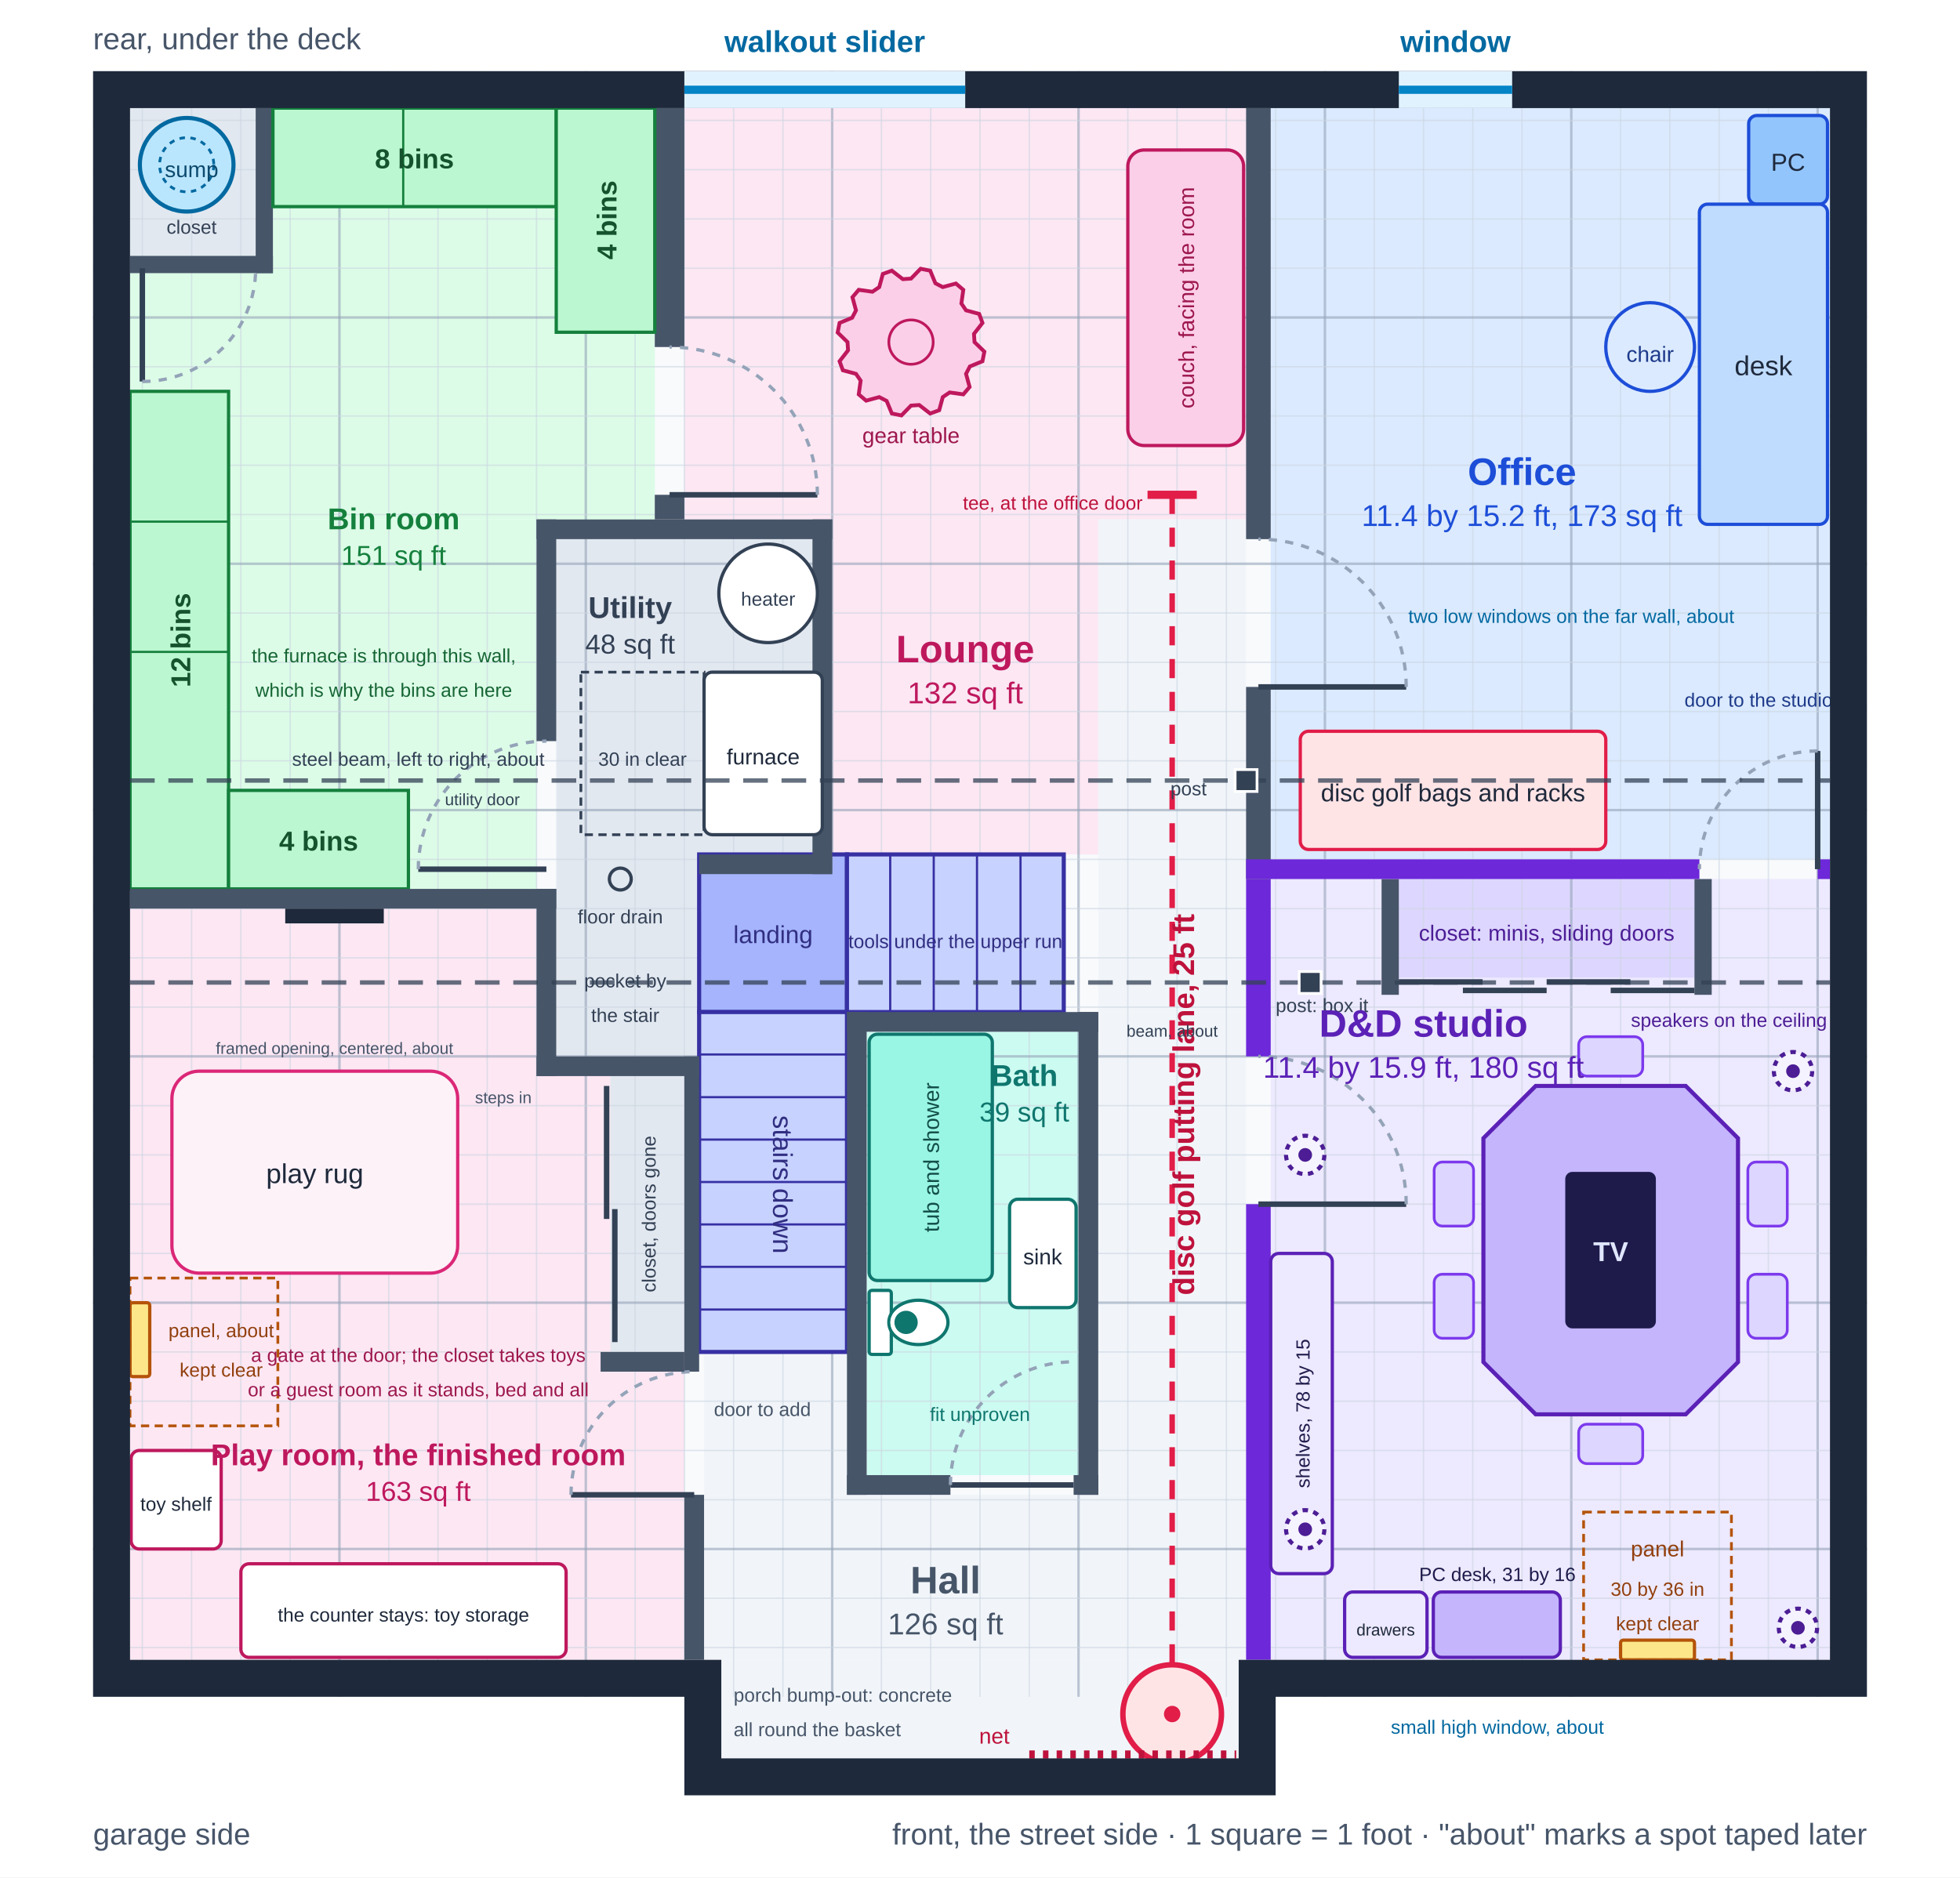
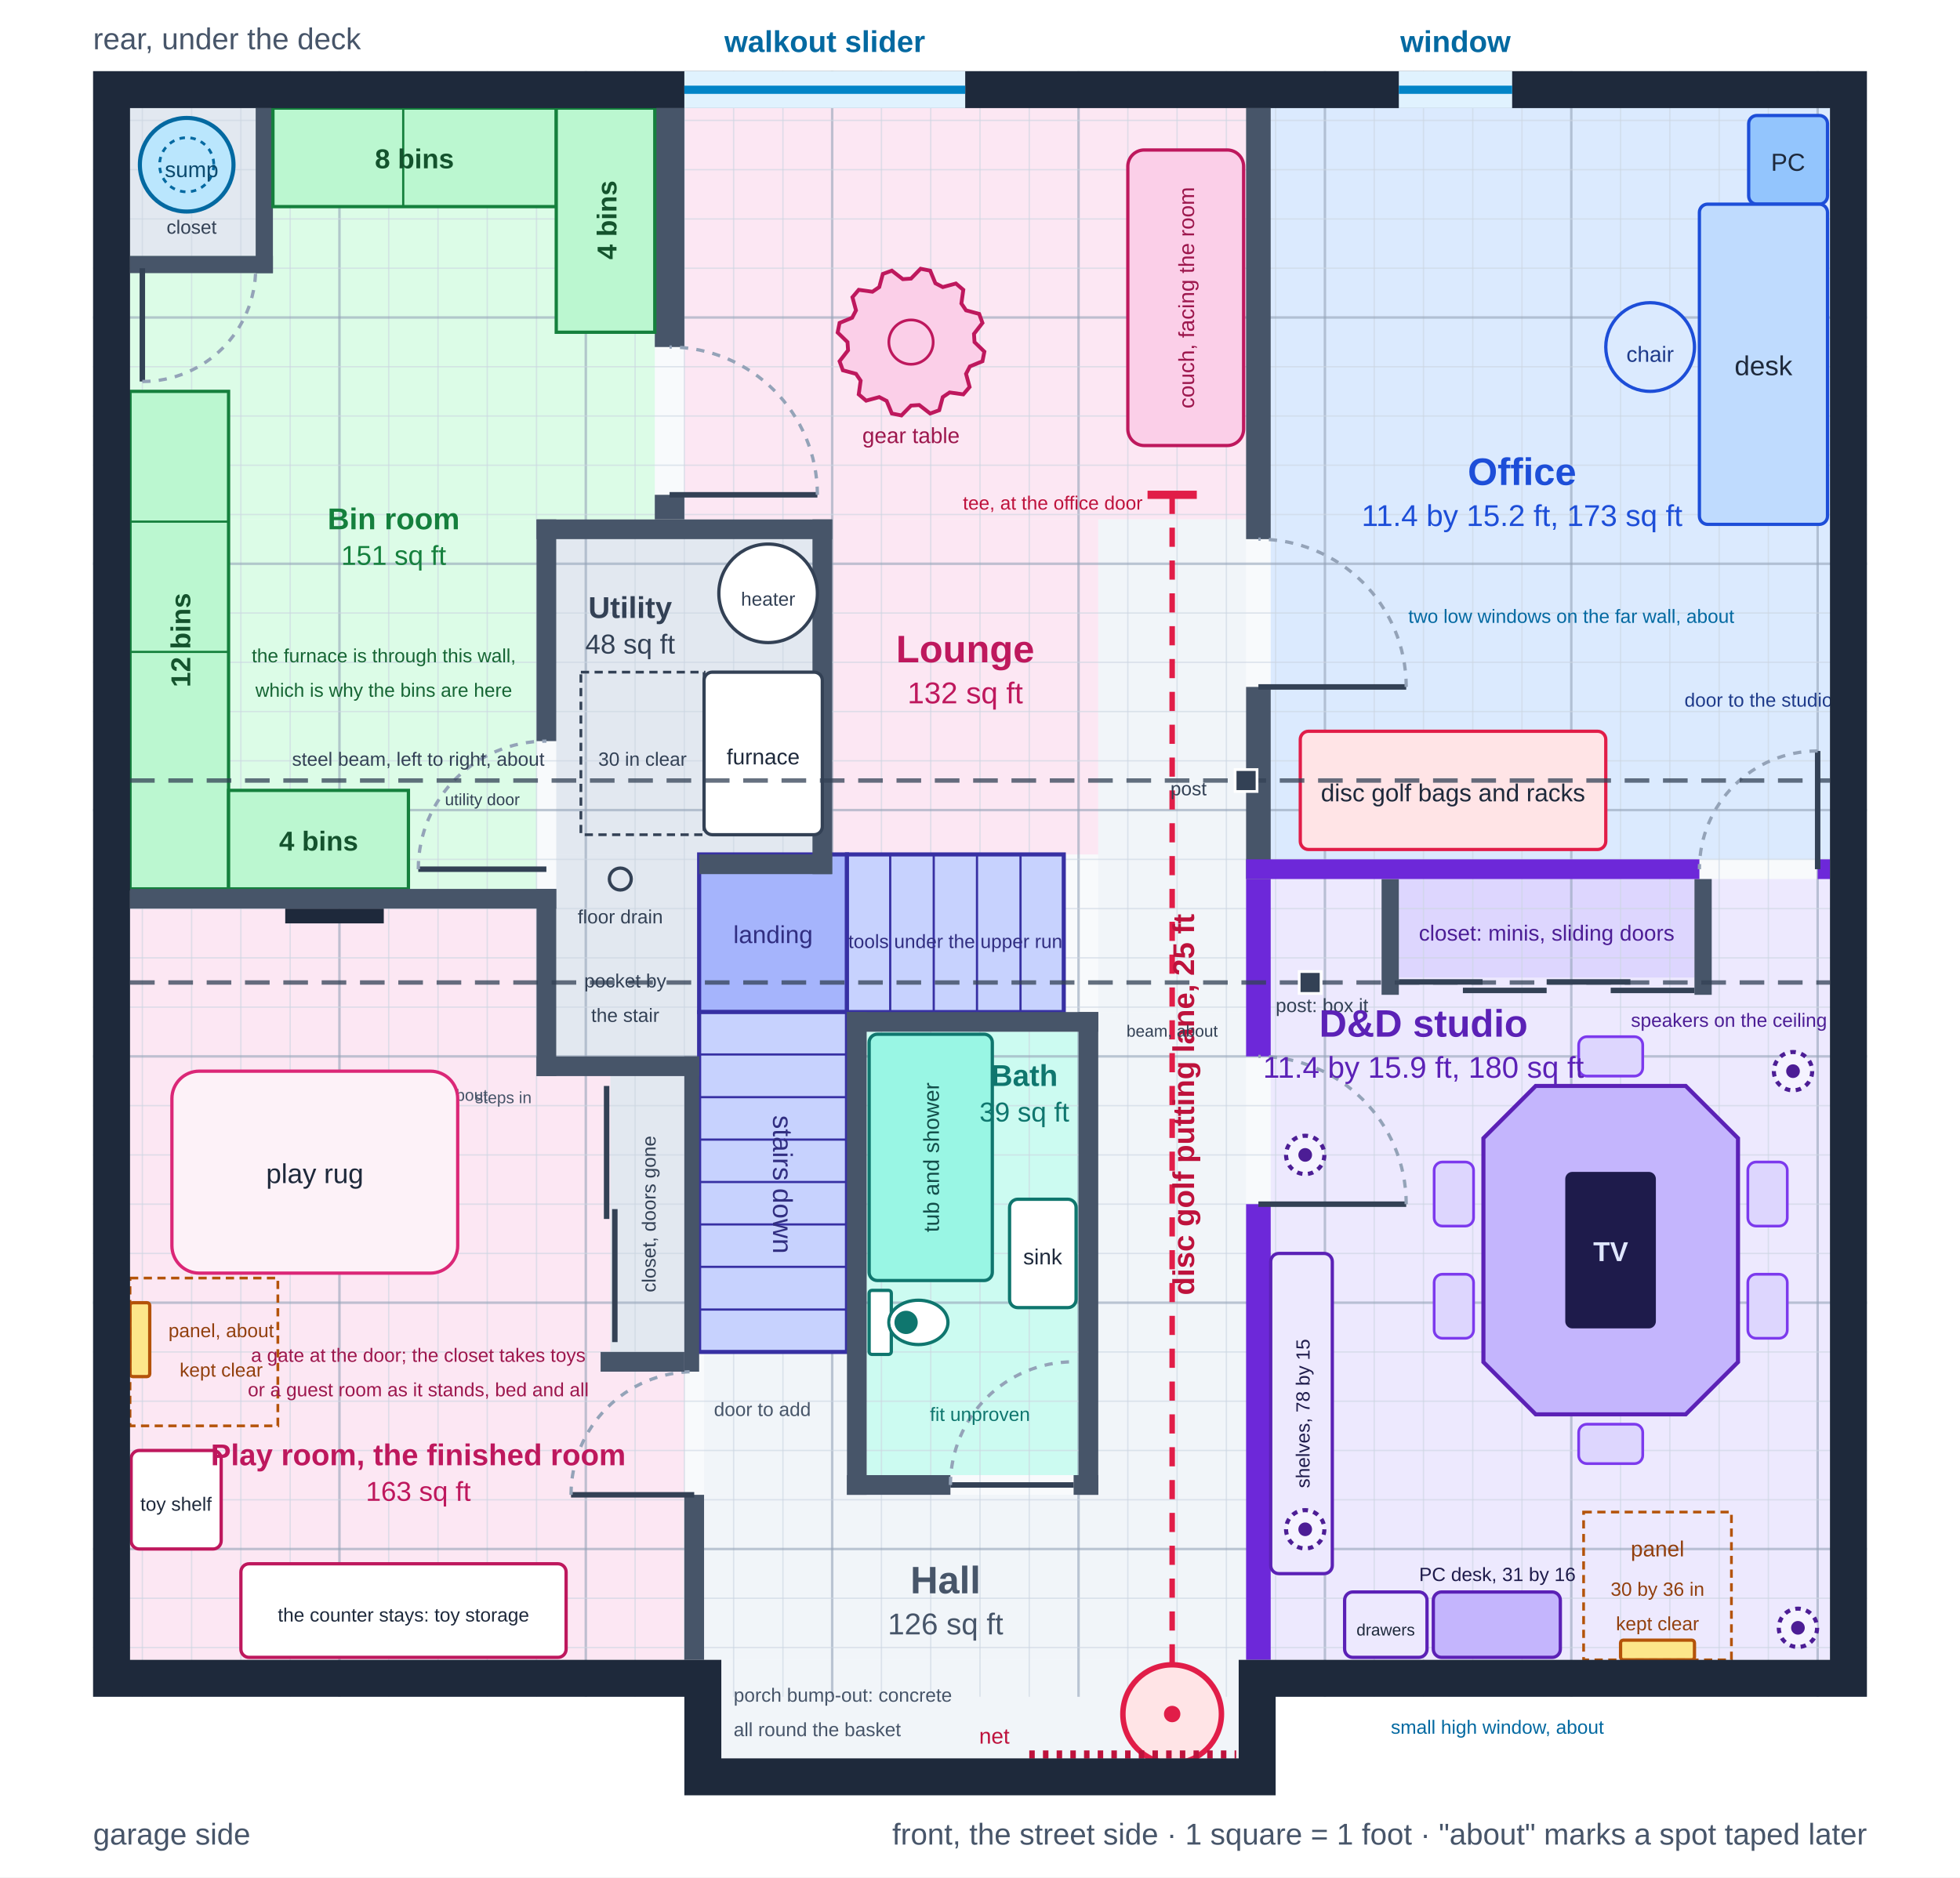
<svg xmlns="http://www.w3.org/2000/svg" viewBox="0 0 716 686" width="716" height="686" font-family="Segoe UI, Arial, sans-serif" role="img" aria-label="The basement with the D&amp;D studio by the office: studio, office, bins by the utilities, the finished room as the play room, the lane">
  <rect width="716" height="686" fill="#ffffff" />
  <rect x="34.0" y="26.0" width="648.0" height="594.0" fill="#f8fafc" />
  <rect x="250.0" y="620.0" width="216.0" height="36.0" fill="#f8fafc" />
  <rect x="47.5" y="39.5" width="191.7" height="150.3" fill="#dcfce7" />
  <rect x="47.5" y="189.8" width="148.5" height="135.0" fill="#dcfce7" />
  <rect x="47.5" y="39.5" width="45.9" height="54.0" fill="#e2e8f0" />
  <rect x="47.5" y="332.0" width="148.5" height="54.0" fill="#fce7f3" />
  <rect x="47.5" y="386.0" width="202.5" height="220.5" fill="#fce7f3" />
  <rect x="223.0" y="393.2" width="27.0" height="100.8" fill="#e2e8f0" />
  <rect x="464.2" y="321.2" width="204.3" height="285.3" fill="#ede9fe" />
  <rect x="511.0" y="321.2" width="108.0" height="36.0" fill="#ddd6fe" />
  <rect x="203.2" y="197.0" width="100.8" height="115.2" fill="#e2e8f0" />
  <rect x="203.2" y="312.2" width="52.2" height="73.8" fill="#e2e8f0" />
  <rect x="250.0" y="39.5" width="205.2" height="150.3" fill="#fce7f3" />
  <rect x="304.0" y="189.8" width="97.2" height="122.4" fill="#fce7f3" />
  <rect x="401.2" y="189.8" width="54.0" height="180.0" fill="#f1f5f9" />
  <rect x="401.2" y="369.8" width="54.0" height="176.4" fill="#f1f5f9" />
  <rect x="257.2" y="494.0" width="52.2" height="52.2" fill="#f1f5f9" />
  <rect x="257.2" y="546.2" width="198.0" height="60.3" fill="#f1f5f9" />
  <rect x="263.5" y="606.5" width="189.0" height="36.0" fill="#f1f5f9" />
  <rect x="464.2" y="39.5" width="204.3" height="274.5" fill="#dbeafe" />
  <rect x="316.6" y="377.0" width="77.4" height="162.0" fill="#ccfbf1" />
  <line x1="52.0" y1="26.0" x2="52.0" y2="620.0" stroke="#cbd5e1" stroke-width="0.5" opacity="0.6" />
  <line x1="70.0" y1="26.0" x2="70.0" y2="620.0" stroke="#cbd5e1" stroke-width="0.5" opacity="0.6" />
  <line x1="88.0" y1="26.0" x2="88.0" y2="620.0" stroke="#cbd5e1" stroke-width="0.5" opacity="0.6" />
  <line x1="106.0" y1="26.0" x2="106.0" y2="620.0" stroke="#cbd5e1" stroke-width="0.5" opacity="0.6" />
  <line x1="124.0" y1="26.0" x2="124.0" y2="620.0" stroke="#94a3b8" stroke-width="0.9" opacity="0.6" />
  <line x1="142.0" y1="26.0" x2="142.0" y2="620.0" stroke="#cbd5e1" stroke-width="0.5" opacity="0.6" />
  <line x1="160.0" y1="26.0" x2="160.0" y2="620.0" stroke="#cbd5e1" stroke-width="0.5" opacity="0.6" />
  <line x1="178.0" y1="26.0" x2="178.0" y2="620.0" stroke="#cbd5e1" stroke-width="0.5" opacity="0.6" />
  <line x1="196.0" y1="26.0" x2="196.0" y2="620.0" stroke="#cbd5e1" stroke-width="0.5" opacity="0.6" />
  <line x1="214.0" y1="26.0" x2="214.0" y2="620.0" stroke="#94a3b8" stroke-width="0.9" opacity="0.6" />
  <line x1="232.0" y1="26.0" x2="232.0" y2="620.0" stroke="#cbd5e1" stroke-width="0.5" opacity="0.6" />
  <line x1="250.0" y1="26.0" x2="250.0" y2="620.0" stroke="#cbd5e1" stroke-width="0.5" opacity="0.6" />
  <line x1="268.0" y1="26.0" x2="268.0" y2="620.0" stroke="#cbd5e1" stroke-width="0.5" opacity="0.6" />
  <line x1="286.0" y1="26.0" x2="286.0" y2="620.0" stroke="#cbd5e1" stroke-width="0.5" opacity="0.6" />
  <line x1="304.0" y1="26.0" x2="304.0" y2="620.0" stroke="#94a3b8" stroke-width="0.9" opacity="0.6" />
  <line x1="322.0" y1="26.0" x2="322.0" y2="620.0" stroke="#cbd5e1" stroke-width="0.5" opacity="0.6" />
  <line x1="340.0" y1="26.0" x2="340.0" y2="620.0" stroke="#cbd5e1" stroke-width="0.5" opacity="0.6" />
  <line x1="358.0" y1="26.0" x2="358.0" y2="620.0" stroke="#cbd5e1" stroke-width="0.5" opacity="0.6" />
  <line x1="376.0" y1="26.0" x2="376.0" y2="620.0" stroke="#cbd5e1" stroke-width="0.5" opacity="0.6" />
  <line x1="394.0" y1="26.0" x2="394.0" y2="620.0" stroke="#94a3b8" stroke-width="0.9" opacity="0.6" />
  <line x1="412.0" y1="26.0" x2="412.0" y2="620.0" stroke="#cbd5e1" stroke-width="0.5" opacity="0.6" />
  <line x1="430.0" y1="26.0" x2="430.0" y2="620.0" stroke="#cbd5e1" stroke-width="0.5" opacity="0.6" />
  <line x1="448.0" y1="26.0" x2="448.0" y2="620.0" stroke="#cbd5e1" stroke-width="0.5" opacity="0.6" />
  <line x1="466.0" y1="26.0" x2="466.0" y2="620.0" stroke="#cbd5e1" stroke-width="0.5" opacity="0.6" />
  <line x1="484.0" y1="26.0" x2="484.0" y2="620.0" stroke="#94a3b8" stroke-width="0.9" opacity="0.6" />
  <line x1="502.0" y1="26.0" x2="502.0" y2="620.0" stroke="#cbd5e1" stroke-width="0.5" opacity="0.6" />
  <line x1="520.0" y1="26.0" x2="520.0" y2="620.0" stroke="#cbd5e1" stroke-width="0.5" opacity="0.6" />
  <line x1="538.0" y1="26.0" x2="538.0" y2="620.0" stroke="#cbd5e1" stroke-width="0.5" opacity="0.6" />
  <line x1="556.0" y1="26.0" x2="556.0" y2="620.0" stroke="#cbd5e1" stroke-width="0.5" opacity="0.6" />
  <line x1="574.0" y1="26.0" x2="574.0" y2="620.0" stroke="#94a3b8" stroke-width="0.9" opacity="0.6" />
  <line x1="592.0" y1="26.0" x2="592.0" y2="620.0" stroke="#cbd5e1" stroke-width="0.5" opacity="0.6" />
  <line x1="610.0" y1="26.0" x2="610.0" y2="620.0" stroke="#cbd5e1" stroke-width="0.5" opacity="0.6" />
  <line x1="628.0" y1="26.0" x2="628.0" y2="620.0" stroke="#cbd5e1" stroke-width="0.5" opacity="0.6" />
  <line x1="646.0" y1="26.0" x2="646.0" y2="620.0" stroke="#cbd5e1" stroke-width="0.5" opacity="0.6" />
  <line x1="664.0" y1="26.0" x2="664.0" y2="620.0" stroke="#94a3b8" stroke-width="0.9" opacity="0.6" />
  <line x1="34.0" y1="44.0" x2="682.0" y2="44.0" stroke="#cbd5e1" stroke-width="0.5" opacity="0.6" />
  <line x1="34.0" y1="62.0" x2="682.0" y2="62.0" stroke="#cbd5e1" stroke-width="0.5" opacity="0.6" />
  <line x1="34.0" y1="80.0" x2="682.0" y2="80.0" stroke="#cbd5e1" stroke-width="0.5" opacity="0.6" />
  <line x1="34.0" y1="98.0" x2="682.0" y2="98.0" stroke="#cbd5e1" stroke-width="0.5" opacity="0.6" />
  <line x1="34.0" y1="116.0" x2="682.0" y2="116.0" stroke="#94a3b8" stroke-width="0.9" opacity="0.6" />
  <line x1="34.0" y1="134.0" x2="682.0" y2="134.0" stroke="#cbd5e1" stroke-width="0.5" opacity="0.6" />
  <line x1="34.0" y1="152.0" x2="682.0" y2="152.0" stroke="#cbd5e1" stroke-width="0.5" opacity="0.6" />
  <line x1="34.0" y1="170.0" x2="682.0" y2="170.0" stroke="#cbd5e1" stroke-width="0.5" opacity="0.6" />
  <line x1="34.0" y1="188.0" x2="682.0" y2="188.0" stroke="#cbd5e1" stroke-width="0.5" opacity="0.6" />
  <line x1="34.0" y1="206.0" x2="682.0" y2="206.0" stroke="#94a3b8" stroke-width="0.9" opacity="0.6" />
  <line x1="34.0" y1="224.0" x2="682.0" y2="224.0" stroke="#cbd5e1" stroke-width="0.5" opacity="0.6" />
  <line x1="34.0" y1="242.0" x2="682.0" y2="242.0" stroke="#cbd5e1" stroke-width="0.5" opacity="0.6" />
  <line x1="34.0" y1="260.0" x2="682.0" y2="260.0" stroke="#cbd5e1" stroke-width="0.5" opacity="0.6" />
  <line x1="34.0" y1="278.0" x2="682.0" y2="278.0" stroke="#cbd5e1" stroke-width="0.5" opacity="0.6" />
  <line x1="34.0" y1="296.0" x2="682.0" y2="296.0" stroke="#94a3b8" stroke-width="0.9" opacity="0.6" />
  <line x1="34.0" y1="314.0" x2="682.0" y2="314.0" stroke="#cbd5e1" stroke-width="0.5" opacity="0.6" />
  <line x1="34.0" y1="332.0" x2="682.0" y2="332.0" stroke="#cbd5e1" stroke-width="0.5" opacity="0.6" />
  <line x1="34.0" y1="350.0" x2="682.0" y2="350.0" stroke="#cbd5e1" stroke-width="0.5" opacity="0.6" />
  <line x1="34.0" y1="368.0" x2="682.0" y2="368.0" stroke="#cbd5e1" stroke-width="0.5" opacity="0.6" />
  <line x1="34.0" y1="386.0" x2="682.0" y2="386.0" stroke="#94a3b8" stroke-width="0.9" opacity="0.6" />
  <line x1="34.0" y1="404.0" x2="682.0" y2="404.0" stroke="#cbd5e1" stroke-width="0.5" opacity="0.6" />
  <line x1="34.0" y1="422.0" x2="682.0" y2="422.0" stroke="#cbd5e1" stroke-width="0.5" opacity="0.6" />
  <line x1="34.0" y1="440.0" x2="682.0" y2="440.0" stroke="#cbd5e1" stroke-width="0.5" opacity="0.6" />
  <line x1="34.0" y1="458.0" x2="682.0" y2="458.0" stroke="#cbd5e1" stroke-width="0.5" opacity="0.6" />
  <line x1="34.0" y1="476.0" x2="682.0" y2="476.0" stroke="#94a3b8" stroke-width="0.9" opacity="0.6" />
  <line x1="34.0" y1="494.0" x2="682.0" y2="494.0" stroke="#cbd5e1" stroke-width="0.5" opacity="0.6" />
  <line x1="34.0" y1="512.0" x2="682.0" y2="512.0" stroke="#cbd5e1" stroke-width="0.5" opacity="0.6" />
  <line x1="34.0" y1="530.0" x2="682.0" y2="530.0" stroke="#cbd5e1" stroke-width="0.5" opacity="0.6" />
  <line x1="34.0" y1="548.0" x2="682.0" y2="548.0" stroke="#cbd5e1" stroke-width="0.5" opacity="0.6" />
  <line x1="34.0" y1="566.0" x2="682.0" y2="566.0" stroke="#94a3b8" stroke-width="0.9" opacity="0.6" />
  <line x1="34.0" y1="584.0" x2="682.0" y2="584.0" stroke="#cbd5e1" stroke-width="0.5" opacity="0.6" />
  <line x1="34.0" y1="602.0" x2="682.0" y2="602.0" stroke="#cbd5e1" stroke-width="0.5" opacity="0.6" />
  <rect x="255.4" y="312.2" width="54.0" height="57.6" fill="#a5b4fc" stroke="#3730a3" stroke-width="1.5" />
  <rect x="309.4" y="312.2" width="79.2" height="57.6" fill="#c7d2fe" stroke="#3730a3" stroke-width="1.5" />
  <line x1="325.2" y1="312.2" x2="325.2" y2="369.8" stroke="#3730a3" stroke-width="0.8" />
  <line x1="341.1" y1="312.2" x2="341.1" y2="369.8" stroke="#3730a3" stroke-width="0.8" />
  <line x1="356.9" y1="312.2" x2="356.9" y2="369.8" stroke="#3730a3" stroke-width="0.8" />
  <line x1="372.8" y1="312.2" x2="372.8" y2="369.8" stroke="#3730a3" stroke-width="0.8" />
  <rect x="255.4" y="369.8" width="54.0" height="124.2" fill="#c7d2fe" stroke="#3730a3" stroke-width="1.5" />
  <line x1="255.4" y1="385.3" x2="309.4" y2="385.3" stroke="#3730a3" stroke-width="0.8" />
  <line x1="255.4" y1="400.9" x2="309.4" y2="400.9" stroke="#3730a3" stroke-width="0.8" />
  <line x1="255.4" y1="416.4" x2="309.4" y2="416.4" stroke="#3730a3" stroke-width="0.8" />
  <line x1="255.4" y1="431.9" x2="309.4" y2="431.9" stroke="#3730a3" stroke-width="0.8" />
  <line x1="255.4" y1="447.4" x2="309.4" y2="447.4" stroke="#3730a3" stroke-width="0.8" />
  <line x1="255.4" y1="462.9" x2="309.4" y2="462.9" stroke="#3730a3" stroke-width="0.8" />
  <line x1="255.4" y1="478.5" x2="309.4" y2="478.5" stroke="#3730a3" stroke-width="0.8" />
  <text x="282.4" y="344.6" font-size="9" fill="#312e81" text-anchor="middle">landing</text>
  <text x="282.4" y="432.8" font-size="10" fill="#312e81" text-anchor="middle" transform="rotate(90 282.4 432.8)">stairs down</text>
  <rect x="239.2" y="39.5" width="10.8" height="87.3" fill="#475569" />
  <rect x="239.2" y="180.8" width="10.8" height="9.0" fill="#475569" />
  <rect x="196.0" y="189.8" width="7.2" height="81.0" fill="#475569" />
  <rect x="196.0" y="189.8" width="108.0" height="7.2" fill="#475569" />
  <line x1="244.6" y1="180.8" x2="298.6" y2="180.8" stroke="#334155" stroke-width="2" />
  <path d="M 298.6 180.8 A 54.0 54.0 0 0 0 244.6 126.8" fill="none" stroke="#94a3b8" stroke-width="1.2" stroke-dasharray="3,3" />
  <rect x="47.5" y="93.5" width="52.2" height="6.3" fill="#475569" />
  <rect x="93.4" y="39.5" width="6.3" height="60.3" fill="#475569" />
  <line x1="52.0" y1="98.0" x2="52.0" y2="139.4" stroke="#334155" stroke-width="2" />
  <path d="M 52.0 139.4 A 41.4 41.4 0 0 0 93.4 98.0" fill="none" stroke="#94a3b8" stroke-width="1.2" stroke-dasharray="3,3" />
  <circle cx="68.2" cy="60.2" r="17.1" fill="#bae6fd" stroke="#0369a1" stroke-width="1.5" />
  <circle cx="68.2" cy="60.2" r="9.9" fill="none" stroke="#0369a1" stroke-width="1" stroke-dasharray="2,2" />
  <text x="70.0" y="64.7" font-size="8" fill="#0c4a6e" text-anchor="middle">sump</text>
  <text x="70.0" y="85.4" font-size="7" fill="#334155" text-anchor="middle">closet</text>
  <rect x="99.7" y="39.5" width="103.5" height="36.0" fill="#bbf7d0" stroke="#15803d" stroke-width="1.2" />
  <line x1="147.3" y1="39.5" x2="147.3" y2="75.5" stroke="#15803d" stroke-width="0.8" />
  <text x="151.4" y="61.5" font-size="10" font-weight="700" fill="#14532d" text-anchor="middle">8 bins</text>
  <rect x="47.5" y="143.0" width="36.0" height="181.8" fill="#bbf7d0" stroke="#15803d" stroke-width="1.2" />
  <line x1="47.5" y1="190.6" x2="83.5" y2="190.6" stroke="#15803d" stroke-width="0.8" />
  <line x1="47.5" y1="238.2" x2="83.5" y2="238.2" stroke="#15803d" stroke-width="0.8" />
  <text x="65.5" y="237.9" font-size="10" font-weight="700" fill="#14532d" text-anchor="middle" transform="rotate(-90 65.5 233.9)">12 bins</text>
  <rect x="83.5" y="288.8" width="65.7" height="36.0" fill="#bbf7d0" stroke="#15803d" stroke-width="1.2" />
  <text x="116.4" y="310.8" font-size="10" font-weight="700" fill="#14532d" text-anchor="middle">4 bins</text>
  <text x="176.2" y="294.2" font-size="6" fill="#334155" text-anchor="middle">utility door</text>
  <rect x="203.2" y="39.5" width="36.0" height="81.9" fill="#bbf7d0" stroke="#15803d" stroke-width="1.2" />
  <text x="221.2" y="84.4" font-size="10" font-weight="700" fill="#14532d" text-anchor="middle" transform="rotate(-90 221.2 80.4)">4 bins</text>
  <text x="140.2" y="242.0" font-size="7" fill="#166534" text-anchor="middle">the furnace is through this wall,</text>
  <text x="140.2" y="254.6" font-size="7" fill="#166534" text-anchor="middle">which is why the bins are here</text>
  <rect x="47.5" y="324.8" width="155.7" height="7.2" fill="#475569" />
  <rect x="196.0" y="324.8" width="7.2" height="68.4" fill="#475569" />
  <rect x="196.0" y="386.0" width="59.4" height="7.2" fill="#475569" />
  <rect x="250.0" y="386.0" width="5.4" height="115.2" fill="#475569" />
  <rect x="250.0" y="546.2" width="7.2" height="60.3" fill="#475569" />
  <line x1="253.6" y1="546.2" x2="208.6" y2="546.2" stroke="#334155" stroke-width="2" />
  <path d="M 208.6 546.2 A 45.0 45.0 0 0 1 253.6 501.2" fill="none" stroke="#94a3b8" stroke-width="1.2" stroke-dasharray="3,3" />
  <text x="260.8" y="517.4" font-size="7" fill="#475569" text-anchor="start">door to add</text>
  <rect x="219.4" y="494.0" width="30.6" height="7.2" fill="#475569" />
  <line x1="221.6" y1="396.8" x2="221.6" y2="445.4" stroke="#334155" stroke-width="2" />
  <line x1="224.6" y1="441.8" x2="224.6" y2="490.4" stroke="#334155" stroke-width="2" />
  <text x="236.5" y="443.6" font-size="7" fill="#334155" text-anchor="middle" transform="rotate(-90 236.5 443.6)" dy="3">closet, doors gone</text>
  <text x="194.2" y="403.1" font-size="6" fill="#475569" text-anchor="end">steps in</text>
  <rect x="47.5" y="476.0" width="7.2" height="27.0" rx="1" fill="#fde68a" stroke="#b45309" stroke-width="1.2" />
  <rect x="47.5" y="467.0" width="54.0" height="54.0" fill="none" stroke="#b45309" stroke-width="1" stroke-dasharray="3,2" />
  <text x="80.8" y="488.6" font-size="7" fill="#92400e" text-anchor="middle">panel, about</text>
  <text x="80.8" y="503.0" font-size="7" fill="#92400e" text-anchor="middle">kept clear</text>
  <rect x="104.2" y="332.0" width="36.0" height="5.4" fill="#1e293b" />
-   <text x="122.2" y="385.1" font-size="6" fill="#475569" text-anchor="middle">framed opening, centered, about</text>
+   <text x="134.8" y="402.2" font-size="6" fill="#475569" text-anchor="middle">framed opening, centered, about</text>
  <rect x="62.8" y="391.4" width="104.4" height="73.8" rx="10" fill="#fdf2f8" stroke="#db2777" stroke-width="1.2" />
  <text x="115.0" y="432.3" font-size="10" fill="#1e293b" text-anchor="middle">play rug</text>
  <rect x="88.0" y="571.4" width="118.8" height="34.2" rx="3" fill="#ffffff" stroke="#be185d" stroke-width="1.2" />
  <text x="147.4" y="592.5" font-size="7" fill="#1e293b" text-anchor="middle">the counter stays: toy storage</text>
  <rect x="47.9" y="530.0" width="32.9" height="36.0" rx="3" fill="#ffffff" stroke="#be185d" stroke-width="1.2" />
  <text x="64.3" y="552.0" font-size="7" fill="#1e293b" text-anchor="middle">toy shelf</text>
  <text x="152.8" y="497.6" font-size="7" fill="#9d174d" text-anchor="middle">a gate at the door; the closet takes toys</text>
  <text x="152.8" y="510.2" font-size="7" fill="#9d174d" text-anchor="middle">or a guest room as it stands, bed and all</text>
  <rect x="455.2" y="321.2" width="9.0" height="64.8" fill="#6d28d9" />
  <rect x="455.2" y="440.0" width="9.0" height="166.5" fill="#6d28d9" />
  <line x1="459.7" y1="440.0" x2="513.7" y2="440.0" stroke="#334155" stroke-width="2" />
  <path d="M 513.7 440.0 A 54.0 54.0 0 0 0 459.7 386.0" fill="none" stroke="#94a3b8" stroke-width="1.2" stroke-dasharray="3,3" />
  <text x="466.0" y="369.8" font-size="7" fill="#334155" text-anchor="start">post: box it</text>
  <rect x="504.7" y="321.2" width="6.3" height="42.3" fill="#475569" />
  <rect x="619.0" y="321.2" width="6.3" height="42.3" fill="#475569" />
  <line x1="511.0" y1="358.8" x2="541.6" y2="358.8" stroke="#334155" stroke-width="2" />
  <line x1="534.4" y1="361.9" x2="565.0" y2="361.9" stroke="#334155" stroke-width="2" />
  <line x1="565.0" y1="358.8" x2="595.6" y2="358.8" stroke="#334155" stroke-width="2" />
  <line x1="588.4" y1="361.9" x2="619.0" y2="361.9" stroke="#334155" stroke-width="2" />
  <text x="565.0" y="343.7" font-size="8" fill="#4c1d95" text-anchor="middle">closet: minis, sliding doors</text>
  <polygon points="561.0,396.8 615.8,396.8 634.9,415.9 634.9,497.7 615.8,516.8 561.0,516.8 541.9,497.7 541.9,415.9" fill="#c4b5fd" stroke="#5b21b6" stroke-width="1.5" />
  <rect x="572.4" y="428.8" width="31.9" height="56.0" rx="2" fill="#1e1b4b" stroke="#1e1b4b" stroke-width="1.2" />
  <text x="588.4" y="460.8" font-size="10" font-weight="700" fill="#e0e7ff" text-anchor="middle">TV</text>
  <rect x="576.7" y="378.8" width="23.4" height="14.4" rx="3" fill="#ddd6fe" stroke="#7c3aed" />
  <rect x="576.7" y="520.4" width="23.4" height="14.4" rx="3" fill="#ddd6fe" stroke="#7c3aed" />
  <rect x="523.9" y="424.6" width="14.4" height="23.4" rx="3" fill="#ddd6fe" stroke="#7c3aed" />
  <rect x="638.5" y="424.6" width="14.4" height="23.4" rx="3" fill="#ddd6fe" stroke="#7c3aed" />
  <rect x="523.9" y="465.6" width="14.4" height="23.4" rx="3" fill="#ddd6fe" stroke="#7c3aed" />
  <rect x="638.5" y="465.6" width="14.4" height="23.4" rx="3" fill="#ddd6fe" stroke="#7c3aed" />
  <rect x="464.2" y="458.0" width="22.5" height="117.0" rx="3" fill="#ede9fe" stroke="#5b21b6" stroke-width="1.2" />
  <text x="475.4" y="516.5" font-size="7" fill="#1e1b4b" text-anchor="middle" transform="rotate(-90 475.4 516.5)" dy="3">shelves, 78 by 15</text>
  <rect x="523.6" y="581.7" width="46.4" height="23.9" rx="3" fill="#c4b5fd" stroke="#5b21b6" stroke-width="1.2" />
  <text x="547.0" y="577.7" font-size="7" fill="#1e1b4b" text-anchor="middle">PC desk, 31 by 16</text>
  <rect x="491.2" y="581.7" width="30.1" height="23.9" rx="3" fill="#ede9fe" stroke="#5b21b6" stroke-width="1.2" />
  <text x="506.2" y="597.6" font-size="6" fill="#1e293b" text-anchor="middle">drawers</text>
  <rect x="592.0" y="599.3" width="27.0" height="7.2" rx="1" fill="#fde68a" stroke="#b45309" stroke-width="1.2" />
  <rect x="578.5" y="552.5" width="54.0" height="54.0" fill="none" stroke="#b45309" stroke-width="1" stroke-dasharray="3,2" />
  <text x="605.5" y="568.7" font-size="8" fill="#92400e" text-anchor="middle">panel</text>
  <text x="605.5" y="583.1" font-size="7" fill="#92400e" text-anchor="middle">30 by 36 in</text>
  <text x="605.5" y="595.7" font-size="7" fill="#92400e" text-anchor="middle">kept clear</text>
  <circle cx="476.8" cy="422.0" r="7" fill="#f5f3ff" stroke="#4c1d95" stroke-width="1.5" stroke-dasharray="2,2" />
  <circle cx="476.8" cy="422.0" r="2.5" fill="#4c1d95" />
  <circle cx="655.0" cy="391.4" r="7" fill="#f5f3ff" stroke="#4c1d95" stroke-width="1.5" stroke-dasharray="2,2" />
  <circle cx="655.0" cy="391.4" r="2.5" fill="#4c1d95" />
  <circle cx="476.8" cy="558.8" r="7" fill="#f5f3ff" stroke="#4c1d95" stroke-width="1.5" stroke-dasharray="2,2" />
  <circle cx="476.8" cy="558.8" r="2.5" fill="#4c1d95" />
  <circle cx="656.8" cy="594.8" r="7" fill="#f5f3ff" stroke="#4c1d95" stroke-width="1.5" stroke-dasharray="2,2" />
  <circle cx="656.8" cy="594.8" r="2.5" fill="#4c1d95" />
  <text x="631.6" y="375.2" font-size="7" fill="#4c1d95" text-anchor="middle">speakers on the ceiling</text>
  <rect x="529.0" y="606.5" width="36.0" height="13.5" fill="#e0f2fe" />
  <line x1="529.0" y1="613.3" x2="565.0" y2="613.3" stroke="#0284c7" stroke-width="3" />
  <text x="547.0" y="633.5" font-size="7" fill="#0369a1" text-anchor="middle">small high window, about</text>
  <rect x="296.8" y="189.8" width="7.2" height="129.6" fill="#475569" />
  <rect x="255.4" y="312.2" width="48.6" height="7.2" fill="#475569" />
  <line x1="199.6" y1="317.6" x2="152.8" y2="317.6" stroke="#334155" stroke-width="2" />
  <path d="M 152.8 317.6 A 46.8 46.8 0 0 1 199.6 270.8" fill="none" stroke="#94a3b8" stroke-width="1.2" stroke-dasharray="3,3" />
  <rect x="257.2" y="245.6" width="43.2" height="59.4" rx="3" fill="#ffffff" stroke="#334155" stroke-width="1.2" />
  <text x="278.8" y="279.3" font-size="8" fill="#1e293b" text-anchor="middle">furnace</text>
  <rect x="212.2" y="245.6" width="45.0" height="59.4" fill="none" stroke="#334155" stroke-width="1" stroke-dasharray="3,2" />
  <text x="234.7" y="279.8" font-size="7" fill="#334155" text-anchor="middle">30 in clear</text>
  <circle cx="280.6" cy="216.8" r="18.0" fill="#ffffff" stroke="#334155" stroke-width="1.2" />
  <text x="280.6" y="221.3" font-size="7" fill="#334155" text-anchor="middle">heater</text>
  <circle cx="226.6" cy="321.2" r="4" fill="none" stroke="#334155" stroke-width="1.2" />
  <text x="226.6" y="337.4" font-size="7" fill="#334155" text-anchor="middle">floor drain</text>
  <text x="228.4" y="360.8" font-size="7" fill="#334155" text-anchor="middle">pocket by</text>
  <text x="228.4" y="373.4" font-size="7" fill="#334155" text-anchor="middle">the stair</text>
  <rect x="412.0" y="54.8" width="42.3" height="108.0" rx="6" fill="#fbcfe8" stroke="#be185d" stroke-width="1.2" />
  <text x="433.2" y="108.8" font-size="8" fill="#9d174d" text-anchor="middle" transform="rotate(-90 433.2 108.8)" dy="3">couch, facing the room</text>
  <polygon points="356.0,125.0 359.6,128.5 358.9,132.0 354.3,133.9 352.9,136.6 354.2,141.4 351.9,144.1 346.9,143.4 344.4,145.1 343.1,149.9 339.8,151.1 335.8,148.0 332.8,148.2 329.3,151.8 325.8,151.1 323.9,146.5 321.2,145.1 316.4,146.4 313.7,144.1 314.4,139.1 312.7,136.6 307.9,135.3 306.7,132.0 309.8,128.0 309.6,125.0 306.0,121.5 306.7,118.0 311.3,116.1 312.7,113.4 311.4,108.6 313.7,105.9 318.7,106.6 321.2,104.9 322.5,100.1 325.8,98.9 329.8,102.0 332.8,101.8 336.3,98.2 339.8,98.9 341.7,103.5 344.4,104.9 349.2,103.6 351.9,105.9 351.2,110.9 352.9,113.4 357.7,114.7 358.9,118.0 355.8,122.0" fill="#fbcfe8" stroke="#be185d" stroke-width="1.4" />
  <circle cx="332.8" cy="125.0" r="8.1" fill="none" stroke="#be185d" stroke-width="1" />
  <text x="332.8" y="161.9" font-size="8" fill="#9d174d" text-anchor="middle">gear table</text>
  <text x="417.4" y="186.2" font-size="7" fill="#be123c" text-anchor="end">tee, at the office door</text>
  <text x="349.0" y="346.4" font-size="7" fill="#312e81" text-anchor="middle">tools under the upper run</text>
  <line x1="428.2" y1="180.8" x2="428.2" y2="626.3" stroke="#e11d48" stroke-width="2" stroke-dasharray="7,5" />
  <line x1="419.2" y1="180.8" x2="437.2" y2="180.8" stroke="#e11d48" stroke-width="3" />
  <circle cx="428.2" cy="626.3" r="18.0" fill="#ffe4e6" stroke="#e11d48" stroke-width="2" />
  <circle cx="428.2" cy="626.3" r="3" fill="#e11d48" />
  <text x="436.2" y="403.6" font-size="11" font-weight="700" fill="#be123c" text-anchor="middle" transform="rotate(-90 436.2 403.6)">disc golf putting lane, 25 ft</text>
  <line x1="376.0" y1="641.1" x2="451.6" y2="641.1" stroke="#be123c" stroke-width="3" stroke-dasharray="2,3" />
  <text x="368.8" y="637.1" font-size="8" fill="#be123c" text-anchor="end">net</text>
  <text x="268.0" y="621.8" font-size="7" fill="#475569" text-anchor="start">porch bump-out: concrete</text>
  <text x="268.0" y="634.4" font-size="7" fill="#475569" text-anchor="start">all round the basket</text>
  <rect x="455.2" y="39.5" width="9.0" height="157.5" fill="#475569" />
  <rect x="455.2" y="251.0" width="9.0" height="70.2" fill="#475569" />
  <rect x="455.2" y="314.0" width="165.6" height="7.2" fill="#6d28d9" />
  <rect x="664.0" y="314.0" width="4.5" height="7.2" fill="#6d28d9" />
  <line x1="664.0" y1="317.6" x2="664.0" y2="274.4" stroke="#334155" stroke-width="2" />
  <path d="M 664.0 274.4 A 43.2 43.2 0 0 0 620.8 317.6" fill="none" stroke="#94a3b8" stroke-width="1.2" stroke-dasharray="3,3" />
  <text x="642.4" y="258.2" font-size="7" fill="#1e3a8a" text-anchor="middle">door to the studio</text>
  <line x1="459.7" y1="251.0" x2="513.7" y2="251.0" stroke="#334155" stroke-width="2" />
  <path d="M 513.7 251.0 A 54.0 54.0 0 0 0 459.7 197.0" fill="none" stroke="#94a3b8" stroke-width="1.2" stroke-dasharray="3,3" />
  <rect x="638.8" y="42.2" width="28.8" height="32.4" rx="3" fill="#93c5fd" stroke="#1d4ed8" stroke-width="1.2" />
  <text x="653.2" y="62.4" font-size="9" fill="#1e293b" text-anchor="middle">PC</text>
  <rect x="620.8" y="74.6" width="46.8" height="117.0" rx="3" fill="#bfdbfe" stroke="#1d4ed8" stroke-width="1.2" />
  <text x="644.2" y="137.1" font-size="10" fill="#1e293b" text-anchor="middle">desk</text>
  <circle cx="602.8" cy="126.8" r="16.2" fill="#dbeafe" stroke="#1d4ed8" stroke-width="1.2" />
  <text x="602.8" y="132.2" font-size="8" fill="#1e3a8a" text-anchor="middle">chair</text>
  <rect x="475.0" y="267.2" width="111.6" height="43.2" rx="3" fill="#ffe4e6" stroke="#e11d48" stroke-width="1.2" />
  <text x="530.8" y="292.8" font-size="9" fill="#1e293b" text-anchor="middle">disc golf bags and racks</text>
  <rect x="668.5" y="89.0" width="13.5" height="27.0" fill="#e0f2fe" />
  <line x1="675.3" y1="89.0" x2="675.3" y2="116.0" stroke="#0284c7" stroke-width="3" />
  <rect x="668.5" y="157.4" width="13.5" height="27.0" fill="#e0f2fe" />
  <line x1="675.3" y1="157.4" x2="675.3" y2="184.4" stroke="#0284c7" stroke-width="3" />
  <text x="574.0" y="227.6" font-size="7" fill="#0369a1" text-anchor="middle">two low windows on the far wall, about</text>
  <rect x="309.4" y="369.8" width="91.8" height="7.2" fill="#475569" />
  <rect x="309.4" y="369.8" width="7.2" height="176.4" fill="#475569" />
  <rect x="394.0" y="369.8" width="7.2" height="176.4" fill="#475569" />
  <rect x="309.4" y="539.0" width="37.8" height="7.2" fill="#475569" />
  <rect x="392.2" y="539.0" width="9.0" height="7.2" fill="#475569" />
  <line x1="392.2" y1="542.6" x2="347.2" y2="542.6" stroke="#334155" stroke-width="2" />
  <path d="M 347.2 542.6 A 45.0 45.0 0 0 1 392.2 497.6" fill="none" stroke="#94a3b8" stroke-width="1.2" stroke-dasharray="3,3" />
  <rect x="317.5" y="377.9" width="45.0" height="90.0" rx="3" fill="#99f6e4" stroke="#0f766e" stroke-width="1.2" />
  <text x="340.0" y="422.9" font-size="8" fill="#134e4a" text-anchor="middle" transform="rotate(-90 340.0 422.9)" dy="3">tub and shower</text>
  <rect x="317.5" y="471.5" width="8.1" height="23.4" rx="1" fill="#ffffff" stroke="#0f766e" stroke-width="1.2" />
  <ellipse cx="335.5" cy="483.2" rx="10.8" ry="8.1" fill="#ffffff" stroke="#0f766e" stroke-width="1.2" />
  <rect x="368.8" y="438.2" width="24.3" height="39.6" rx="3" fill="#ffffff" stroke="#0f766e" stroke-width="1.2" />
  <text x="380.9" y="462.0" font-size="8" fill="#1e293b" text-anchor="middle">sink</text>
  <text x="358.0" y="519.2" font-size="7" fill="#0f766e" text-anchor="middle">fit unproven</text>
  <line x1="47.5" y1="285.2" x2="668.5" y2="285.2" stroke="#334155" stroke-width="1.6" stroke-dasharray="9,5" opacity="0.75" />
  <line x1="47.5" y1="359.0" x2="668.5" y2="359.0" stroke="#334155" stroke-width="1.6" stroke-dasharray="9,5" opacity="0.75" />
  <text x="152.8" y="279.8" font-size="7" fill="#334155" text-anchor="middle">steel beam, left to right, about</text>
  <text x="428.2" y="378.8" font-size="6" fill="#334155" text-anchor="middle">beam, about</text>
  <rect x="451.2" y="281.2" width="8" height="8" fill="#334155" stroke="#ffffff" stroke-width="1" />
  <rect x="474.6" y="355.0" width="8" height="8" fill="#334155" stroke="#ffffff" stroke-width="1" />
  <text x="440.8" y="290.6" font-size="7" fill="#334155" text-anchor="end">post</text>
  <path d="M 34 26 H 682.0 V 620.0 H 466.0 V 656.0 H 250.0 V 620.0 H 34 Z M 47.5 39.5 V 606.5 H 263.5 V 642.5 H 452.5 V 606.5 H 668.5 V 39.5 Z" fill="#1e293b" fill-rule="evenodd" />
  <rect x="250.0" y="26.0" width="102.6" height="13.5" fill="#e0f2fe" />
  <line x1="250.0" y1="32.8" x2="352.6" y2="32.8" stroke="#0284c7" stroke-width="3" />
  <text x="301.3" y="19.0" font-size="11" font-weight="700" fill="#0369a1" text-anchor="middle">walkout slider</text>
  <rect x="511.0" y="26.0" width="41.4" height="13.5" fill="#e0f2fe" />
  <line x1="511.0" y1="32.8" x2="552.4" y2="32.8" stroke="#0284c7" stroke-width="3" />
  <text x="531.7" y="19.0" font-size="11" font-weight="700" fill="#0369a1" text-anchor="middle">window</text>
  <circle cx="331.0" cy="483.2" r="5" fill="#0f766e" stroke="#ffffff" stroke-width="1.5" />
  <text x="143.8" y="193.4" font-size="11" font-weight="700" fill="#15803d" text-anchor="middle">Bin room</text>
  <text x="143.8" y="206.4" font-size="10" fill="#15803d" text-anchor="middle">151 sq ft</text>
  <text x="152.8" y="535.4" font-size="11" font-weight="700" fill="#be185d" text-anchor="middle">Play room, the finished room</text>
  <text x="152.8" y="548.4" font-size="10" fill="#be185d" text-anchor="middle">163 sq ft</text>
  <text x="520.0" y="378.8" font-size="14" font-weight="700" fill="#5b21b6" text-anchor="middle">D&amp;D studio</text>
  <text x="520.0" y="393.8" font-size="11" fill="#5b21b6" text-anchor="middle">11.4 by 15.9 ft, 180 sq ft</text>
  <text x="230.2" y="225.8" font-size="11" font-weight="700" fill="#334155" text-anchor="middle">Utility</text>
  <text x="230.2" y="238.8" font-size="10" fill="#334155" text-anchor="middle">48 sq ft</text>
  <text x="352.6" y="242.0" font-size="14" font-weight="700" fill="#be185d" text-anchor="middle">Lounge</text>
  <text x="352.6" y="257.0" font-size="11" fill="#be185d" text-anchor="middle">132 sq ft</text>
  <text x="345.4" y="582.2" font-size="14" font-weight="700" fill="#475569" text-anchor="middle">Hall</text>
  <text x="345.4" y="597.2" font-size="11" fill="#475569" text-anchor="middle">126 sq ft</text>
  <text x="556.0" y="177.2" font-size="14" font-weight="700" fill="#1d4ed8" text-anchor="middle">Office</text>
  <text x="556.0" y="192.2" font-size="11" fill="#1d4ed8" text-anchor="middle">11.4 by 15.2 ft, 173 sq ft</text>
  <text x="374.2" y="396.8" font-size="11" font-weight="700" fill="#0f766e" text-anchor="middle">Bath</text>
  <text x="374.2" y="409.8" font-size="10" fill="#0f766e" text-anchor="middle">39 sq ft</text>
  <text x="34.0" y="18.0" font-size="11" fill="#475569">rear, under the deck</text>
  <text x="682.0" y="674.0" font-size="11" fill="#475569" text-anchor="end">front, the street side · 1 square = 1 foot · "about" marks a spot taped later</text>
  <text x="34.0" y="674.0" font-size="11" fill="#475569">garage side</text>
</svg>
